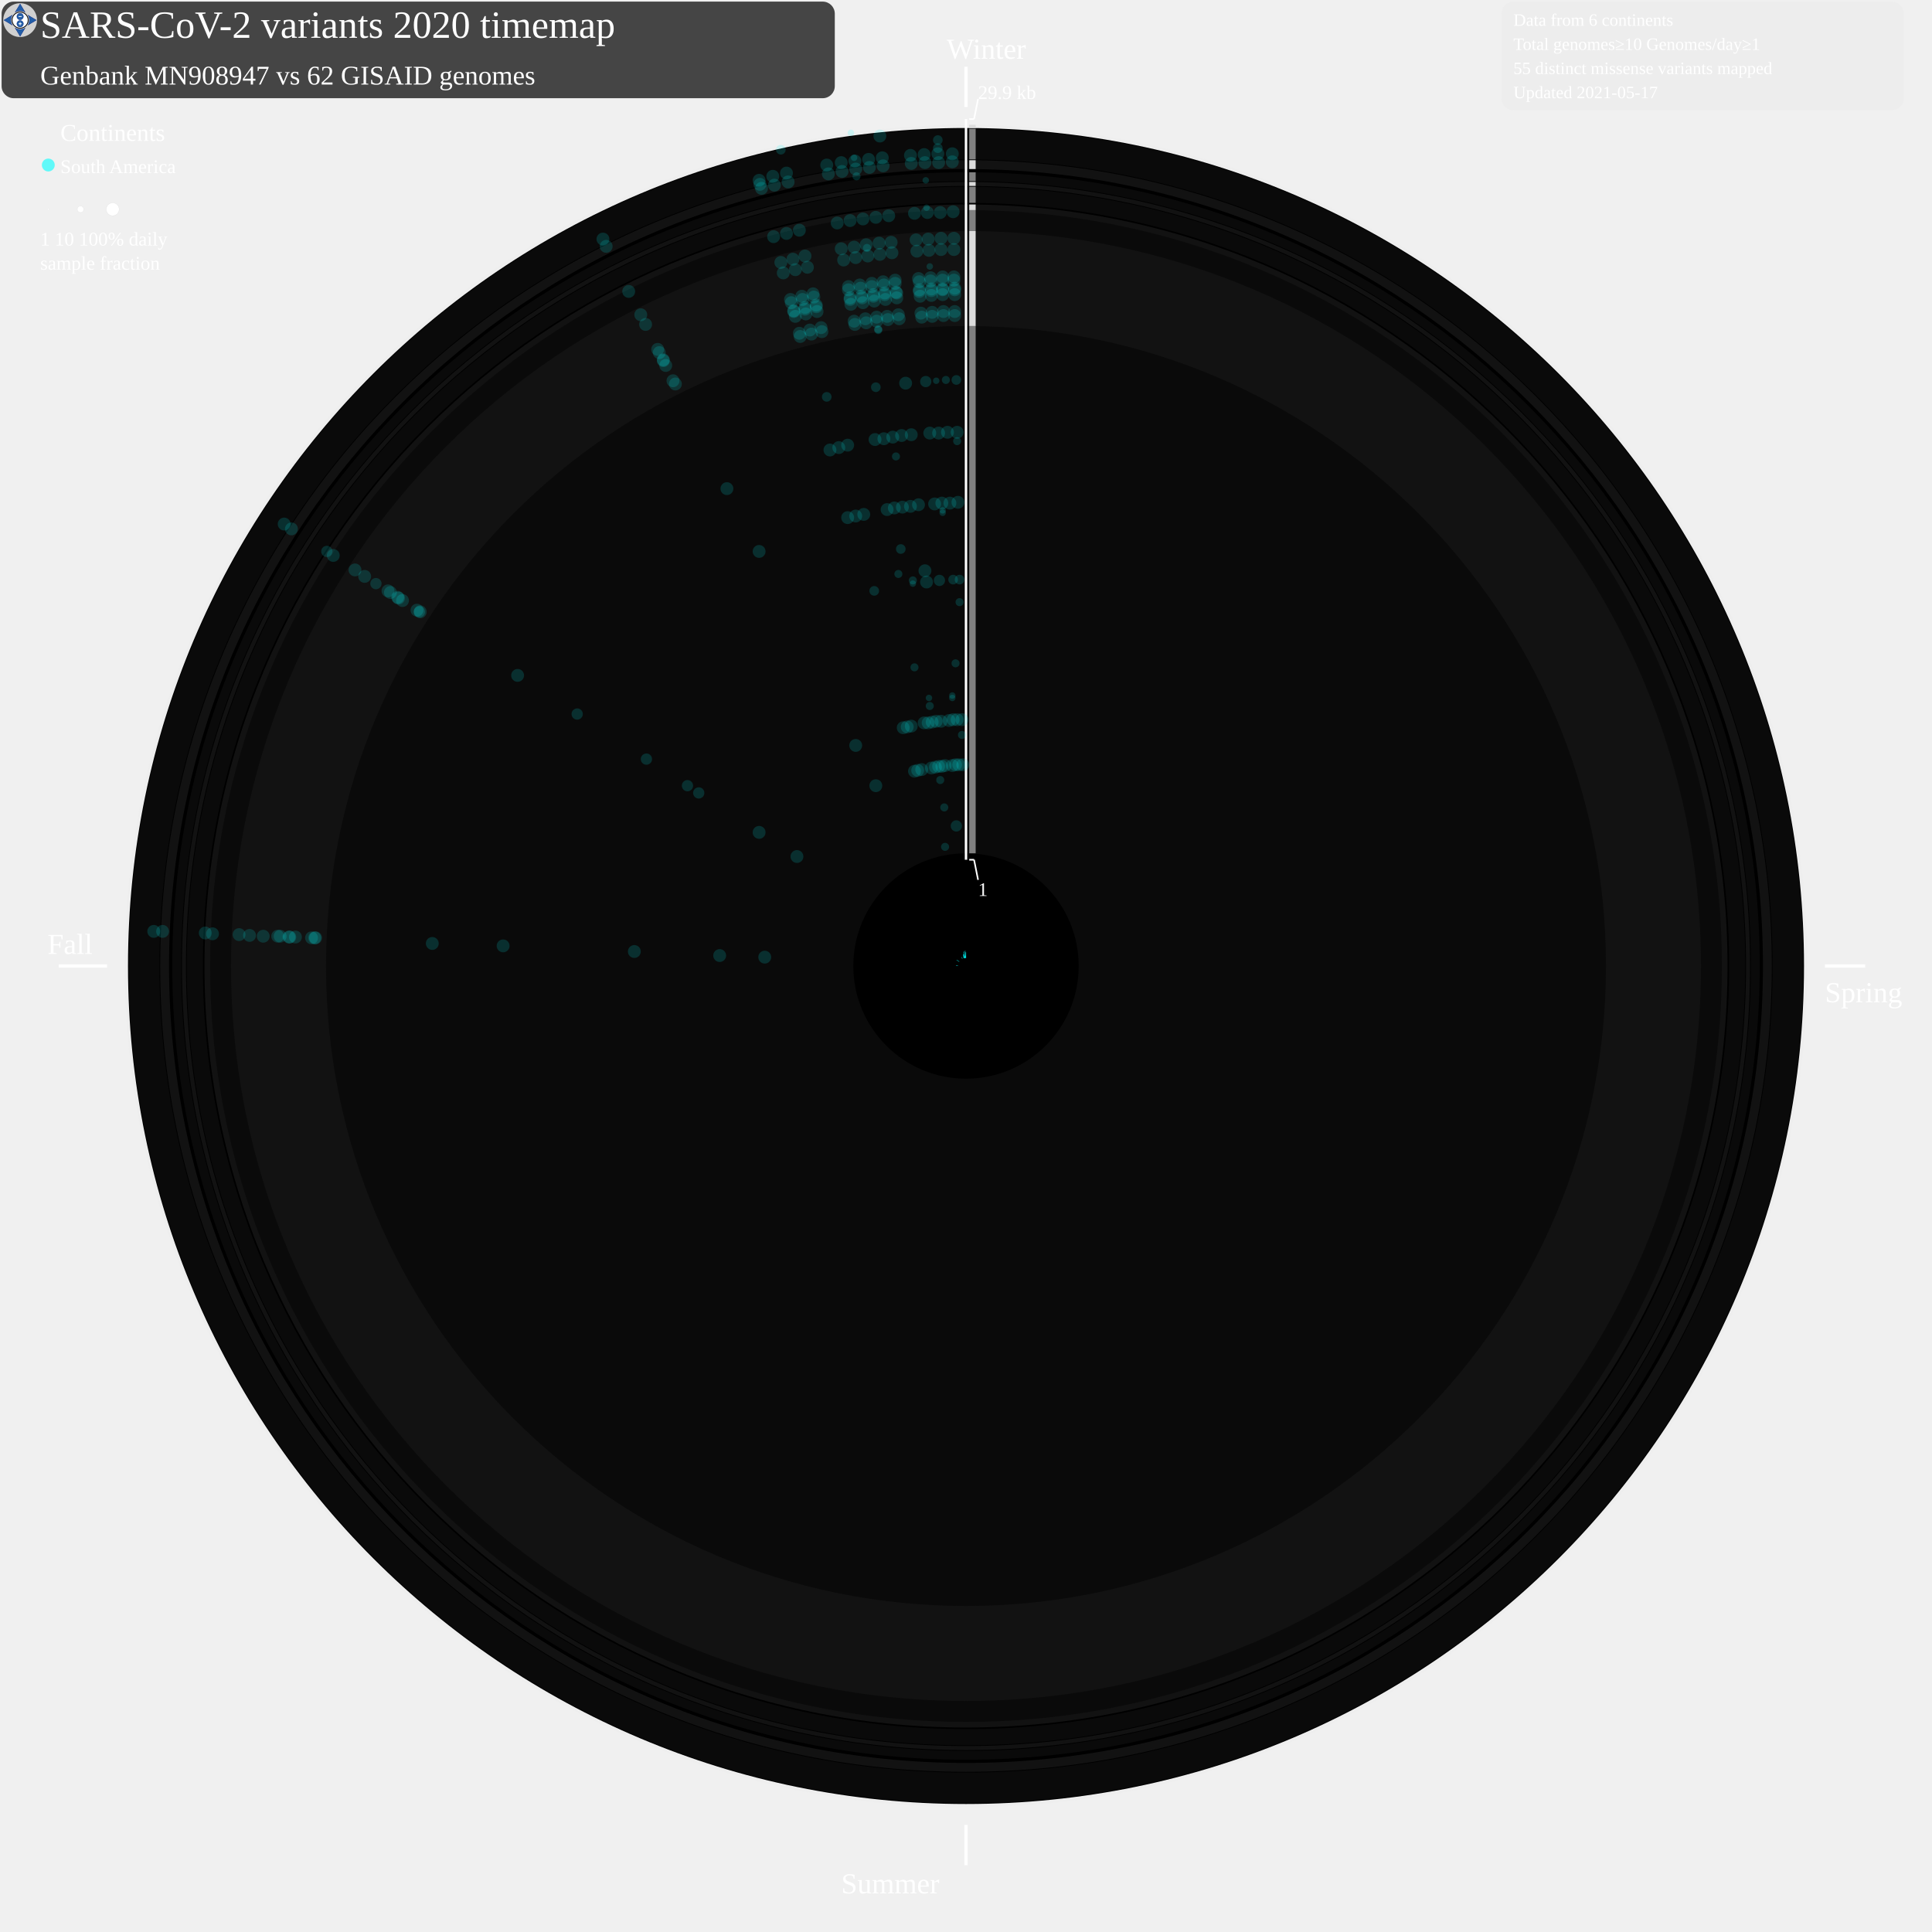
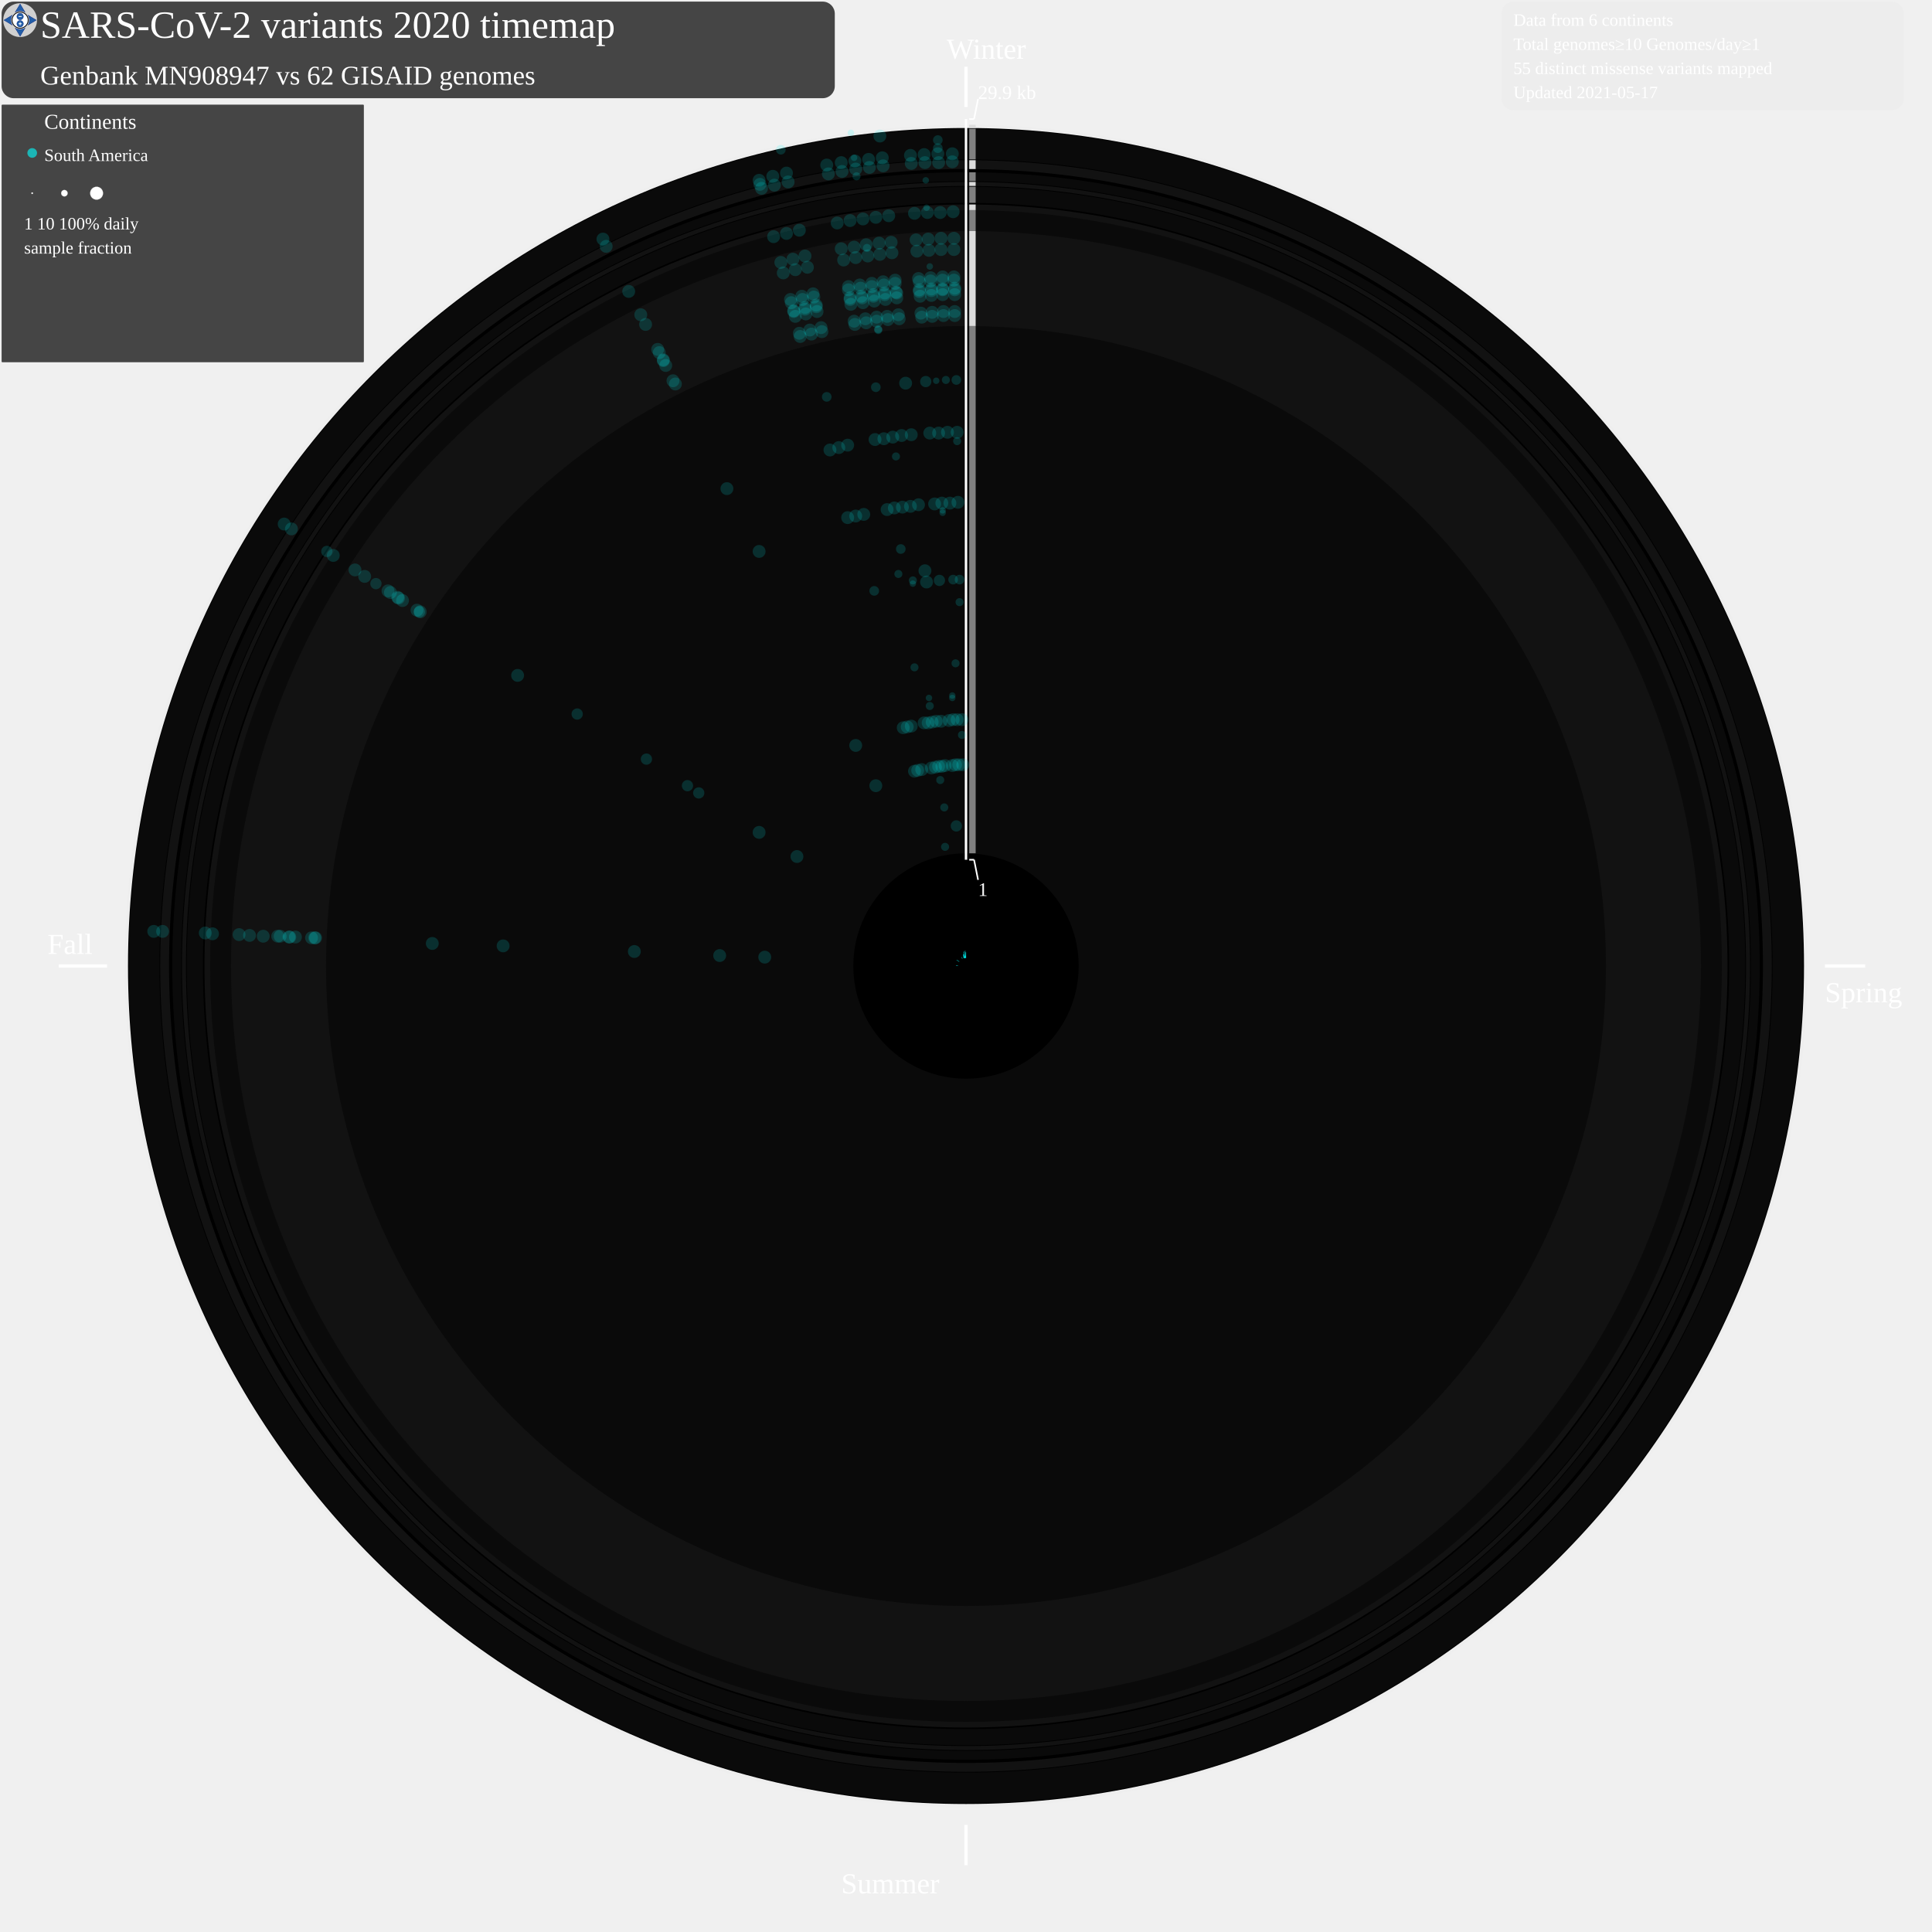
<svg xmlns="http://www.w3.org/2000/svg" width="2400" height="2400" style="background-color:black" viewBox="0 0 2400 2400" id="map-svg">
  <defs>
    <style type="text/css">
	.sb {
	stroke-width:0.8;
	stroke-opacity:50%;
	}
	.compass {
	fill: #fff;
	stroke: #000;
	stroke-width: 1;
	}
	.button {
	fill: #225EA8;
	stroke: #0C2C84;
	stroke-width: 0.5;
	stroke-miterlimit:6;
	stroke-linecap: round;
	}
	.button:hover {
	stroke-width: 1;
	}
	.plus-minus {
	fill: #fff;
	pointer-events: none;
	}
	.cv {
	stroke: none;
	fill-opacity:0.15;
	}
	a:link, a:visited {
	cursor: pointer;
	}
	a:hover, a:active {
	outline: dotted 2px yellow;
	}
	g:hover, g:active {
	outline: dotted 2px yellow;
	}
	</style>
  </defs>
  <text font-size="4.0em" x="50" y="47" fill="white">SARS-CoV-2 variants 2020 timemap</text>
  <g id="matrix-group" transform="matrix(1 0 0 1 0 0)">
    <circle cx="1200" cy="1200" r="1045" style="fill:gainsboro;stroke:black;stroke-width:0;fill-opacity:0.085;" />
    <circle cx="1200" cy="1200" r="1041" style="fill:black;stroke:black;stroke-width:0;fill-opacity:1;" />
    <circle cx="1200" cy="1200" r="1040" style="fill:grey;stroke:black;stroke-width:0;fill-opacity:0.085;" />
    <circle cx="1200" cy="1200" r="1002" style="fill:black;stroke:black;stroke-width:0;fill-opacity:1;" />
    <circle cx="1200" cy="1200" r="1001" style="fill:gainsboro;stroke:black;stroke-width:0;fill-opacity:0.085;" />
    <circle cx="1200" cy="1200" r="990" style="fill:black;stroke:black;stroke-width:0;fill-opacity:1;" />
    <circle cx="1200" cy="1200" r="986" style="fill:grey;stroke:black;stroke-width:0;fill-opacity:0.085;" />
    <circle cx="1200" cy="1200" r="975" style="fill:black;stroke:black;stroke-width:0;fill-opacity:1;" />
    <circle cx="1200" cy="1200" r="974" style="fill:gainsboro;stroke:black;stroke-width:0;fill-opacity:0.085;" />
    <circle cx="1200" cy="1200" r="969" style="fill:black;stroke:black;stroke-width:0;fill-opacity:1;" />
    <circle cx="1200" cy="1200" r="968" style="fill:grey;stroke:black;stroke-width:0;fill-opacity:0.085;" />
    <circle cx="1200" cy="1200" r="948" style="fill:black;stroke:black;stroke-width:0;fill-opacity:1;" />
    <circle cx="1200" cy="1200" r="946" style="fill:gainsboro;stroke:black;stroke-width:0;fill-opacity:0.085;" />
    <circle cx="1200" cy="1200" r="939" style="fill:black;stroke:black;stroke-width:0;fill-opacity:1;" />
    <circle cx="1200" cy="1200" r="939" style="fill:grey;stroke:black;stroke-width:0;fill-opacity:0.085;" />
    <circle cx="1200" cy="1200" r="913" style="fill:black;stroke:black;stroke-width:0;fill-opacity:1;" />
    <circle cx="1200" cy="1200" r="913" style="fill:gainsboro;stroke:black;stroke-width:0;fill-opacity:0.085;" />
    <circle cx="1200" cy="1200" r="795" style="fill:black;stroke:black;stroke-width:0;fill-opacity:1;" />
    <circle cx="1200" cy="1200" r="795" style="fill:grey;stroke:black;stroke-width:0;fill-opacity:0.085;" />
    <circle cx="1200" cy="1200" r="140" style="fill:black;stroke:black;stroke-width:0;fill-opacity:1;" />
    <line x1="1200" y1="82.938" x2="1200" y2="132.938" style="stroke:white;stroke-width:4" />
    <text font-size="3.0em" x="1176" y="72.938" fill="white">Winter</text>
    <line x1="2267" y1="1200" x2="2317" y2="1200" style="stroke:white;stroke-width:4" />
    <text font-size="3.0em" x="2267" y="1245" fill="white">Spring</text>
    <line x1="1200" y1="2267" x2="1200" y2="2317" style="stroke:white;stroke-width:4" />
    <text font-size="3.0em" x="1045" y="2352" fill="white">Summer</text>
    <line x1="133" y1="1200" x2="73" y2="1200" style="stroke:white;stroke-width:4" />
    <text font-size="3.0em" x="59" y="1185" fill="white">Fall</text>
    <g>
      <line x1="1208" y1="1060" x2="1208" y2="405" style="stroke:grey;stroke-width:8" />
    </g>
    <g>
      <line x1="1208" y1="405" x2="1208" y2="287" style="stroke:gainsboro;stroke-width:8" />
    </g>
    <g>
      <line x1="1208" y1="287" x2="1208" y2="261" style="stroke:grey;stroke-width:8" />
    </g>
    <g>
      <line x1="1208" y1="261" x2="1208" y2="254" style="stroke:gainsboro;stroke-width:8" />
    </g>
    <g>
      <line x1="1208" y1="252" x2="1208" y2="232" style="stroke:grey;stroke-width:8" />
    </g>
    <g>
      <line x1="1208" y1="231" x2="1208" y2="226" style="stroke:gainsboro;stroke-width:8" />
    </g>
    <g>
      <line x1="1208" y1="225" x2="1208" y2="214" style="stroke:grey;stroke-width:8" />
    </g>
    <g>
      <line x1="1208" y1="210" x2="1208" y2="199" style="stroke:gainsboro;stroke-width:8" />
    </g>
    <g>
      <line x1="1208" y1="198" x2="1208" y2="160" style="stroke:grey;stroke-width:8" />
    </g>
    <g>
      <line x1="1208" y1="159" x2="1208" y2="155" style="stroke:gainsboro;stroke-width:8" />
    </g>
    <line x1="1200" y1="147.938" x2="1200" y2="1068" style="stroke:white;stroke-width:3" />
    <line x1="1204" y1="147.938" x2="1210" y2="147.938" style="stroke:white;stroke-width:2" />
    <line x1="1210" y1="147.938" x2="1215" y2="122.938" style="stroke:white;stroke-width:2" />
    <line x1="1204" y1="1068" x2="1210" y2="1068" style="stroke:white;stroke-width:2" />
    <line x1="1210" y1="1068" x2="1215" y2="1093" style="stroke:white;stroke-width:2" />
    <text font-size="2.0em" x="1215" y="122.938" fill="white">29.9 kb</text>
    <text font-size="2.0em" x="1215" y="1113" fill="white">1</text>
    <g>
      <line x1="1190.0" y1="1199.6" x2="1187.6" y2="1199.5" style="stroke:cyan;" class="sb" />
    </g>
    <g>
      <circle cx="950" cy="1189" r="8" style="fill:cyan;" class="cv" />
    </g>
    <g>
      <circle cx="894" cy="1187" r="8" style="fill:cyan;" class="cv" />
    </g>
    <g>
      <circle cx="788" cy="1182" r="8" style="fill:cyan;" class="cv" />
    </g>
    <g>
      <circle cx="625" cy="1175" r="8" style="fill:cyan;" class="cv" />
    </g>
    <g>
      <circle cx="537" cy="1172" r="8" style="fill:cyan;" class="cv" />
    </g>
    <g>
      <circle cx="392" cy="1165" r="8" style="fill:cyan;" class="cv" />
    </g>
    <g>
      <circle cx="391" cy="1165" r="8" style="fill:cyan;" class="cv" />
    </g>
    <g>
      <circle cx="387" cy="1165" r="8" style="fill:cyan;" class="cv" />
    </g>
    <g>
      <circle cx="367" cy="1164" r="8" style="fill:cyan;" class="cv" />
    </g>
    <g>
      <circle cx="360" cy="1164" r="8" style="fill:cyan;" class="cv" />
    </g>
    <g>
      <circle cx="359" cy="1164" r="8" style="fill:cyan;" class="cv" />
    </g>
    <g>
      <circle cx="348" cy="1163" r="8" style="fill:cyan;" class="cv" />
    </g>
    <g>
      <circle cx="345" cy="1163" r="8" style="fill:cyan;" class="cv" />
    </g>
    <g>
      <circle cx="327" cy="1163" r="8" style="fill:cyan;" class="cv" />
    </g>
    <g>
      <circle cx="310" cy="1162" r="8" style="fill:cyan;" class="cv" />
    </g>
    <g>
      <circle cx="297" cy="1161" r="8" style="fill:cyan;" class="cv" />
    </g>
    <g>
      <circle cx="264" cy="1160" r="8" style="fill:cyan;" class="cv" />
    </g>
    <g>
      <circle cx="255" cy="1159" r="8" style="fill:cyan;" class="cv" />
    </g>
    <g>
      <circle cx="202" cy="1157" r="8" style="fill:cyan;" class="cv" />
    </g>
    <g>
      <circle cx="191" cy="1157" r="8" style="fill:cyan;" class="cv" />
    </g>
    <g>
      <line x1="1191.6" y1="1194.6" x2="1188.4" y2="1192.5" style="stroke:cyan;" class="sb" />
    </g>
    <g>
      <circle cx="990" cy="1064" r="8" style="fill:cyan;" class="cv" />
    </g>
    <g>
      <circle cx="943" cy="1034" r="8" style="fill:cyan;" class="cv" />
    </g>
    <g>
      <circle cx="868" cy="985" r="7" style="fill:cyan;" class="cv" />
    </g>
    <g>
      <circle cx="854" cy="976" r="7" style="fill:cyan;" class="cv" />
    </g>
    <g>
      <circle cx="803" cy="943" r="7" style="fill:cyan;" class="cv" />
    </g>
    <g>
      <circle cx="717" cy="887" r="7" style="fill:cyan;" class="cv" />
    </g>
    <g>
      <circle cx="643" cy="839" r="8" style="fill:cyan;" class="cv" />
    </g>
    <g>
      <circle cx="522" cy="760" r="8" style="fill:cyan;" class="cv" />
    </g>
    <g>
      <circle cx="521" cy="760" r="7" style="fill:cyan;" class="cv" />
    </g>
    <g>
      <circle cx="518" cy="758" r="8" style="fill:cyan;" class="cv" />
    </g>
    <g>
      <circle cx="500" cy="746" r="8" style="fill:cyan;" class="cv" />
    </g>
    <g>
      <circle cx="495" cy="743" r="8" style="fill:cyan;" class="cv" />
    </g>
    <g>
      <circle cx="494" cy="742" r="8" style="fill:cyan;" class="cv" />
    </g>
    <g>
      <circle cx="485" cy="736" r="8" style="fill:cyan;" class="cv" />
    </g>
    <g>
      <circle cx="482" cy="734" r="8" style="fill:cyan;" class="cv" />
    </g>
    <g>
      <circle cx="467" cy="725" r="7" style="fill:cyan;" class="cv" />
    </g>
    <g>
      <circle cx="453" cy="716" r="8" style="fill:cyan;" class="cv" />
    </g>
    <g>
      <circle cx="441" cy="708" r="8" style="fill:cyan;" class="cv" />
    </g>
    <g>
      <circle cx="414" cy="690" r="8" style="fill:cyan;" class="cv" />
    </g>
    <g>
      <circle cx="406" cy="685" r="7" style="fill:cyan;" class="cv" />
    </g>
    <g>
      <circle cx="362" cy="657" r="8" style="fill:cyan;" class="cv" />
    </g>
    <g>
      <circle cx="353" cy="651" r="8" style="fill:cyan;" class="cv" />
    </g>
    <g>
      <line x1="1195.5" y1="1191.1" x2="1194.5" y2="1188.9" style="stroke:cyan;" class="sb" />
    </g>
    <g>
      <circle cx="1088" cy="976" r="8" style="fill:cyan;" class="cv" />
    </g>
    <g>
      <circle cx="1063" cy="926" r="8" style="fill:cyan;" class="cv" />
    </g>
    <g>
      <circle cx="943" cy="685" r="8" style="fill:cyan;" class="cv" />
    </g>
    <g>
      <circle cx="903" cy="607" r="8" style="fill:cyan;" class="cv" />
    </g>
    <g>
      <circle cx="839" cy="477" r="8" style="fill:cyan;" class="cv" />
    </g>
    <g>
      <circle cx="836" cy="473" r="8" style="fill:cyan;" class="cv" />
    </g>
    <g>
      <circle cx="827" cy="454" r="8" style="fill:cyan;" class="cv" />
    </g>
    <g>
      <circle cx="824" cy="448" r="8" style="fill:cyan;" class="cv" />
    </g>
    <g>
      <circle cx="824" cy="447" r="8" style="fill:cyan;" class="cv" />
    </g>
    <g>
      <circle cx="819" cy="438" r="8" style="fill:cyan;" class="cv" />
    </g>
    <g>
      <circle cx="817" cy="434" r="8" style="fill:cyan;" class="cv" />
    </g>
    <g>
      <circle cx="802" cy="403" r="8" style="fill:cyan;" class="cv" />
    </g>
    <g>
      <circle cx="796" cy="391" r="8" style="fill:cyan;" class="cv" />
    </g>
    <g>
      <circle cx="781" cy="362" r="8" style="fill:cyan;" class="cv" />
    </g>
    <g>
      <circle cx="753" cy="306" r="8" style="fill:cyan;" class="cv" />
    </g>
    <g>
      <circle cx="749" cy="297" r="8" style="fill:cyan;" class="cv" />
    </g>
    <g>
      <line x1="1197.5" y1="1190.3" x2="1196.8" y2="1188.0" style="stroke:cyan;" class="sb" />
    </g>
    <g>
      <circle cx="1136" cy="958" r="8" style="fill:cyan;" class="cv" />
    </g>
    <g>
      <circle cx="1122" cy="904" r="8" style="fill:cyan;" class="cv" />
    </g>
    <g>
      <circle cx="1053" cy="643" r="8" style="fill:cyan;" class="cv" />
    </g>
    <g>
      <circle cx="1031" cy="559" r="8" style="fill:cyan;" class="cv" />
    </g>
    <g>
      <circle cx="994" cy="418" r="8" style="fill:cyan;" class="cv" />
    </g>
    <g>
      <circle cx="993" cy="414" r="8" style="fill:cyan;" class="cv" />
    </g>
    <g>
      <circle cx="988" cy="393" r="8" style="fill:cyan;" class="cv" />
    </g>
    <g>
      <circle cx="986" cy="387" r="8" style="fill:cyan;" class="cv" />
    </g>
    <g>
      <circle cx="986" cy="386" r="8" style="fill:cyan;" class="cv" />
    </g>
    <g>
      <circle cx="983" cy="376" r="8" style="fill:cyan;" class="cv" />
    </g>
    <g>
      <circle cx="982" cy="372" r="8" style="fill:cyan;" class="cv" />
    </g>
    <g>
      <circle cx="973" cy="339" r="8" style="fill:cyan;" class="cv" />
    </g>
    <g>
      <circle cx="970" cy="326" r="8" style="fill:cyan;" class="cv" />
    </g>
    <g>
      <circle cx="961" cy="294" r="8" style="fill:cyan;" class="cv" />
    </g>
    <g>
      <circle cx="946" cy="234" r="8" style="fill:cyan;" class="cv" />
    </g>
    <g>
      <circle cx="944" cy="229" r="8" style="fill:cyan;" class="cv" />
    </g>
    <g>
      <circle cx="943" cy="224" r="8" style="fill:cyan;" class="cv" />
    </g>
    <g>
      <line x1="1197.6" y1="1190.3" x2="1196.5" y2="1185.6" style="stroke:cyan;" class="sb" />
    </g>
    <g>
      <circle cx="1140" cy="957" r="8" style="fill:cyan;" class="cv" />
    </g>
    <g>
      <circle cx="1127" cy="903" r="8" style="fill:cyan;" class="cv" />
    </g>
    <g>
      <circle cx="1086" cy="734" r="6" style="fill:cyan;" class="cv" />
    </g>
    <g>
      <circle cx="1063" cy="641" r="8" style="fill:cyan;" class="cv" />
    </g>
    <g>
      <circle cx="1042" cy="556" r="8" style="fill:cyan;" class="cv" />
    </g>
    <g>
      <circle cx="1027" cy="493" r="6" style="fill:cyan;" class="cv" />
    </g>
    <g>
      <circle cx="1008" cy="415" r="8" style="fill:cyan;" class="cv" />
    </g>
    <g>
      <circle cx="1006" cy="410" r="8" style="fill:cyan;" class="cv" />
    </g>
    <g>
      <circle cx="1001" cy="390" r="8" style="fill:cyan;" class="cv" />
    </g>
    <g>
      <circle cx="1000" cy="384" r="8" style="fill:cyan;" class="cv" />
    </g>
    <g>
      <circle cx="1000" cy="382" r="8" style="fill:cyan;" class="cv" />
    </g>
    <g>
      <circle cx="997" cy="372" r="8" style="fill:cyan;" class="cv" />
    </g>
    <g>
      <circle cx="996" cy="368" r="8" style="fill:cyan;" class="cv" />
    </g>
    <g>
      <circle cx="988" cy="335" r="8" style="fill:cyan;" class="cv" />
    </g>
    <g>
      <circle cx="985" cy="322" r="8" style="fill:cyan;" class="cv" />
    </g>
    <g>
      <circle cx="977" cy="290" r="8" style="fill:cyan;" class="cv" />
    </g>
    <g>
      <circle cx="962" cy="230" r="8" style="fill:cyan;" class="cv" />
    </g>
    <g>
      <circle cx="960" cy="219" r="8" style="fill:cyan;" class="cv" />
    </g>
    <g>
      <line x1="1197.8" y1="1190.2" x2="1196.7" y2="1185.6" style="stroke:cyan;" class="sb" />
    </g>
    <g>
      <circle cx="1145" cy="956" r="8" style="fill:cyan;" class="cv" />
    </g>
    <g>
      <circle cx="1132" cy="902" r="8" style="fill:cyan;" class="cv" />
    </g>
    <g>
      <circle cx="1073" cy="639" r="8" style="fill:cyan;" class="cv" />
    </g>
    <g>
      <circle cx="1053" cy="553" r="8" style="fill:cyan;" class="cv" />
    </g>
    <g>
      <circle cx="1021" cy="412" r="8" style="fill:cyan;" class="cv" />
    </g>
    <g>
      <circle cx="1020" cy="407" r="8" style="fill:cyan;" class="cv" />
    </g>
    <g>
      <circle cx="1015" cy="387" r="8" style="fill:cyan;" class="cv" />
    </g>
    <g>
      <circle cx="1014" cy="381" r="8" style="fill:cyan;" class="cv" />
    </g>
    <g>
      <circle cx="1014" cy="379" r="8" style="fill:cyan;" class="cv" />
    </g>
    <g>
      <circle cx="1011" cy="369" r="8" style="fill:cyan;" class="cv" />
    </g>
    <g>
      <circle cx="1010" cy="365" r="8" style="fill:cyan;" class="cv" />
    </g>
    <g>
      <circle cx="1003" cy="332" r="8" style="fill:cyan;" class="cv" />
    </g>
    <g>
      <circle cx="1000" cy="318" r="8" style="fill:cyan;" class="cv" />
    </g>
    <g>
      <circle cx="993" cy="286" r="8" style="fill:cyan;" class="cv" />
    </g>
    <g>
      <circle cx="979" cy="226" r="8" style="fill:cyan;" class="cv" />
    </g>
    <g>
      <circle cx="977" cy="215" r="8" style="fill:cyan;" class="cv" />
    </g>
    <g>
      <circle cx="970" cy="186" r="6" style="fill:cyan;" class="cv" />
    </g>
    <g>
      <line x1="1198.3" y1="1190.1" x2="1197.1" y2="1183.0" style="stroke:cyan;" class="sb" />
    </g>
    <g>
      <circle cx="1174" cy="1052" r="5" style="fill:cyan;" class="cv" />
    </g>
    <g>
      <circle cx="1157" cy="954" r="8" style="fill:cyan;" class="cv" />
    </g>
    <g>
      <circle cx="1148" cy="898" r="8" style="fill:cyan;" class="cv" />
    </g>
    <g>
      <circle cx="1136" cy="829" r="5" style="fill:cyan;" class="cv" />
    </g>
    <g>
      <circle cx="1116" cy="713" r="5" style="fill:cyan;" class="cv" />
    </g>
    <g>
      <circle cx="1102" cy="633" r="8" style="fill:cyan;" class="cv" />
    </g>
    <g>
      <circle cx="1087" cy="546" r="8" style="fill:cyan;" class="cv" />
    </g>
    <g>
      <circle cx="1062" cy="403" r="8" style="fill:cyan;" class="cv" />
    </g>
    <g>
      <circle cx="1061" cy="399" r="8" style="fill:cyan;" class="cv" />
    </g>
    <g>
      <circle cx="1057" cy="378" r="8" style="fill:cyan;" class="cv" />
    </g>
    <g>
      <circle cx="1056" cy="372" r="8" style="fill:cyan;" class="cv" />
    </g>
    <g>
      <circle cx="1056" cy="370" r="8" style="fill:cyan;" class="cv" />
    </g>
    <g>
      <circle cx="1054" cy="360" r="8" style="fill:cyan;" class="cv" />
    </g>
    <g>
      <circle cx="1054" cy="356" r="8" style="fill:cyan;" class="cv" />
    </g>
    <g>
      <circle cx="1048" cy="323" r="8" style="fill:cyan;" class="cv" />
    </g>
    <g>
      <circle cx="1045" cy="309" r="8" style="fill:cyan;" class="cv" />
    </g>
    <g>
      <circle cx="1040" cy="277" r="8" style="fill:cyan;" class="cv" />
    </g>
    <g>
      <circle cx="1029" cy="216" r="8" style="fill:cyan;" class="cv" />
    </g>
    <g>
      <circle cx="1027" cy="205" r="8" style="fill:cyan;" class="cv" />
    </g>
    <g>
      <line x1="1198.5" y1="1190.1" x2="1197.7" y2="1185.4" style="stroke:cyan;" class="sb" />
    </g>
    <g>
      <circle cx="1162" cy="953" r="8" style="fill:cyan;" class="cv" />
    </g>
    <g>
      <circle cx="1153" cy="898" r="8" style="fill:cyan;" class="cv" />
    </g>
    <g>
      <circle cx="1119" cy="682" r="6" style="fill:cyan;" class="cv" />
    </g>
    <g>
      <circle cx="1111" cy="631" r="8" style="fill:cyan;" class="cv" />
    </g>
    <g>
      <circle cx="1098" cy="545" r="8" style="fill:cyan;" class="cv" />
    </g>
    <g>
      <circle cx="1088" cy="481" r="6" style="fill:cyan;" class="cv" />
    </g>
    <g>
      <circle cx="1076" cy="401" r="8" style="fill:cyan;" class="cv" />
    </g>
    <g>
      <circle cx="1075" cy="396" r="8" style="fill:cyan;" class="cv" />
    </g>
    <g>
      <circle cx="1072" cy="376" r="8" style="fill:cyan;" class="cv" />
    </g>
    <g>
      <circle cx="1071" cy="370" r="8" style="fill:cyan;" class="cv" />
    </g>
    <g>
      <circle cx="1070" cy="368" r="8" style="fill:cyan;" class="cv" />
    </g>
    <g>
      <circle cx="1069" cy="358" r="8" style="fill:cyan;" class="cv" />
    </g>
    <g>
      <circle cx="1068" cy="354" r="8" style="fill:cyan;" class="cv" />
    </g>
    <g>
      <circle cx="1063" cy="320" r="8" style="fill:cyan;" class="cv" />
    </g>
    <g>
      <circle cx="1061" cy="307" r="8" style="fill:cyan;" class="cv" />
    </g>
    <g>
      <circle cx="1056" cy="274" r="8" style="fill:cyan;" class="cv" />
    </g>
    <g>
      <circle cx="1046" cy="213" r="8" style="fill:cyan;" class="cv" />
    </g>
    <g>
      <circle cx="1045" cy="202" r="8" style="fill:cyan;" class="cv" />
    </g>
    <g>
      <line x1="1198.6" y1="1190.1" x2="1197.4" y2="1181.5" style="stroke:cyan;" class="sb" />
    </g>
    <g>
      <circle cx="1173" cy="1003" r="5" style="fill:cyan;" class="cv" />
    </g>
    <g>
      <circle cx="1168" cy="969" r="5" style="fill:cyan;" class="cv" />
    </g>
    <g>
      <circle cx="1166" cy="952" r="8" style="fill:cyan;" class="cv" />
    </g>
    <g>
      <circle cx="1158" cy="897" r="8" style="fill:cyan;" class="cv" />
    </g>
    <g>
      <circle cx="1155" cy="877" r="5" style="fill:cyan;" class="cv" />
    </g>
    <g>
      <circle cx="1154" cy="867" r="4" style="fill:cyan;" class="cv" />
    </g>
    <g>
      <circle cx="1134" cy="725" r="4" style="fill:cyan;" class="cv" />
    </g>
    <g>
      <circle cx="1134" cy="721" r="5" style="fill:cyan;" class="cv" />
    </g>
    <g>
      <circle cx="1121" cy="630" r="8" style="fill:cyan;" class="cv" />
    </g>
    <g>
      <circle cx="1113" cy="567" r="5" style="fill:cyan;" class="cv" />
    </g>
    <g>
      <circle cx="1109" cy="543" r="8" style="fill:cyan;" class="cv" />
    </g>
    <g>
      <circle cx="1091" cy="410" r="5" style="fill:cyan;" class="cv" />
    </g>
    <g>
      <circle cx="1091" cy="409" r="5" style="fill:cyan;" class="cv" />
    </g>
    <g>
      <circle cx="1089" cy="399" r="8" style="fill:cyan;" class="cv" />
    </g>
    <g>
      <circle cx="1089" cy="394" r="8" style="fill:cyan;" class="cv" />
    </g>
    <g>
      <circle cx="1086" cy="374" r="8" style="fill:cyan;" class="cv" />
    </g>
    <g>
      <circle cx="1085" cy="368" r="8" style="fill:cyan;" class="cv" />
    </g>
    <g>
      <circle cx="1085" cy="366" r="8" style="fill:cyan;" class="cv" />
    </g>
    <g>
      <circle cx="1083" cy="356" r="8" style="fill:cyan;" class="cv" />
    </g>
    <g>
      <circle cx="1083" cy="352" r="8" style="fill:cyan;" class="cv" />
    </g>
    <g>
      <circle cx="1078" cy="318" r="8" style="fill:cyan;" class="cv" />
    </g>
    <g>
      <circle cx="1077" cy="308" r="5" style="fill:cyan;" class="cv" />
    </g>
    <g>
      <circle cx="1076" cy="304" r="8" style="fill:cyan;" class="cv" />
    </g>
    <g>
      <circle cx="1072" cy="272" r="8" style="fill:cyan;" class="cv" />
    </g>
    <g>
      <circle cx="1064" cy="219" r="5" style="fill:cyan;" class="cv" />
    </g>
    <g>
      <circle cx="1063" cy="210" r="8" style="fill:cyan;" class="cv" />
    </g>
    <g>
      <circle cx="1062" cy="200" r="8" style="fill:cyan;" class="cv" />
    </g>
    <g>
      <circle cx="1061" cy="196" r="4" style="fill:cyan;" class="cv" />
    </g>
    <g>
      <circle cx="1057" cy="165" r="4" style="fill:cyan;" class="cv" />
    </g>
    <g>
      <line x1="1198.8" y1="1190.1" x2="1198.5" y2="1187.7" style="stroke:cyan;" class="sb" />
    </g>
    <g>
      <circle cx="1170" cy="952" r="8" style="fill:cyan;" class="cv" />
    </g>
    <g>
      <circle cx="1163" cy="896" r="8" style="fill:cyan;" class="cv" />
    </g>
    <g>
      <circle cx="1131" cy="629" r="8" style="fill:cyan;" class="cv" />
    </g>
    <g>
      <circle cx="1120" cy="541" r="8" style="fill:cyan;" class="cv" />
    </g>
    <g>
      <circle cx="1103" cy="397" r="8" style="fill:cyan;" class="cv" />
    </g>
    <g>
      <circle cx="1102" cy="393" r="8" style="fill:cyan;" class="cv" />
    </g>
    <g>
      <circle cx="1100" cy="372" r="8" style="fill:cyan;" class="cv" />
    </g>
    <g>
      <circle cx="1099" cy="366" r="8" style="fill:cyan;" class="cv" />
    </g>
    <g>
      <circle cx="1099" cy="364" r="8" style="fill:cyan;" class="cv" />
    </g>
    <g>
      <circle cx="1098" cy="354" r="8" style="fill:cyan;" class="cv" />
    </g>
    <g>
      <circle cx="1097" cy="350" r="8" style="fill:cyan;" class="cv" />
    </g>
    <g>
      <circle cx="1093" cy="316" r="8" style="fill:cyan;" class="cv" />
    </g>
    <g>
      <circle cx="1092" cy="302" r="8" style="fill:cyan;" class="cv" />
    </g>
    <g>
      <circle cx="1088" cy="270" r="8" style="fill:cyan;" class="cv" />
    </g>
    <g>
      <circle cx="1080" cy="208" r="8" style="fill:cyan;" class="cv" />
    </g>
    <g>
      <circle cx="1079" cy="198" r="8" style="fill:cyan;" class="cv" />
    </g>
    <g>
      <line x1="1199.0" y1="1190.1" x2="1198.7" y2="1187.7" style="stroke:cyan;" class="sb" />
    </g>
    <g>
      <circle cx="1174" cy="951" r="8" style="fill:cyan;" class="cv" />
    </g>
    <g>
      <circle cx="1169" cy="896" r="8" style="fill:cyan;" class="cv" />
    </g>
    <g>
      <circle cx="1151" cy="723" r="8" style="fill:cyan;" class="cv" />
    </g>
    <g>
      <circle cx="1149" cy="709" r="8" style="fill:cyan;" class="cv" />
    </g>
    <g>
      <circle cx="1141" cy="627" r="8" style="fill:cyan;" class="cv" />
    </g>
    <g>
      <circle cx="1132" cy="540" r="8" style="fill:cyan;" class="cv" />
    </g>
    <g>
      <circle cx="1125" cy="476" r="8" style="fill:cyan;" class="cv" />
    </g>
    <g>
      <circle cx="1117" cy="396" r="8" style="fill:cyan;" class="cv" />
    </g>
    <g>
      <circle cx="1116" cy="391" r="8" style="fill:cyan;" class="cv" />
    </g>
    <g>
      <circle cx="1114" cy="370" r="8" style="fill:cyan;" class="cv" />
    </g>
    <g>
      <circle cx="1114" cy="364" r="8" style="fill:cyan;" class="cv" />
    </g>
    <g>
      <circle cx="1113" cy="363" r="8" style="fill:cyan;" class="cv" />
    </g>
    <g>
      <circle cx="1112" cy="352" r="8" style="fill:cyan;" class="cv" />
    </g>
    <g>
      <circle cx="1112" cy="348" r="8" style="fill:cyan;" class="cv" />
    </g>
    <g>
      <circle cx="1108" cy="314" r="8" style="fill:cyan;" class="cv" />
    </g>
    <g>
      <circle cx="1107" cy="301" r="8" style="fill:cyan;" class="cv" />
    </g>
    <g>
      <circle cx="1104" cy="268" r="8" style="fill:cyan;" class="cv" />
    </g>
    <g>
      <circle cx="1097" cy="206" r="8" style="fill:cyan;" class="cv" />
    </g>
    <g>
      <circle cx="1096" cy="196" r="8" style="fill:cyan;" class="cv" />
    </g>
    <g>
      <circle cx="1093" cy="169" r="8" style="fill:cyan;" class="cv" />
    </g>
    <g>
      <line x1="1199.3" y1="1190.0" x2="1199.1" y2="1186.2" style="stroke:cyan;" class="sb" />
    </g>
    <g>
      <circle cx="1188" cy="1026" r="7" style="fill:cyan;" class="cv" />
    </g>
    <g>
      <circle cx="1183" cy="951" r="8" style="fill:cyan;" class="cv" />
    </g>
    <g>
      <circle cx="1179" cy="895" r="8" style="fill:cyan;" class="cv" />
    </g>
    <g>
      <circle cx="1167" cy="721" r="7" style="fill:cyan;" class="cv" />
    </g>
    <g>
      <circle cx="1161" cy="626" r="8" style="fill:cyan;" class="cv" />
    </g>
    <g>
      <circle cx="1155" cy="538" r="8" style="fill:cyan;" class="cv" />
    </g>
    <g>
      <circle cx="1150" cy="474" r="7" style="fill:cyan;" class="cv" />
    </g>
    <g>
      <circle cx="1145" cy="394" r="8" style="fill:cyan;" class="cv" />
    </g>
    <g>
      <circle cx="1144" cy="389" r="8" style="fill:cyan;" class="cv" />
    </g>
    <g>
      <circle cx="1143" cy="368" r="8" style="fill:cyan;" class="cv" />
    </g>
    <g>
      <circle cx="1142" cy="362" r="8" style="fill:cyan;" class="cv" />
    </g>
    <g>
      <circle cx="1142" cy="360" r="8" style="fill:cyan;" class="cv" />
    </g>
    <g>
      <circle cx="1142" cy="350" r="8" style="fill:cyan;" class="cv" />
    </g>
    <g>
      <circle cx="1141" cy="346" r="8" style="fill:cyan;" class="cv" />
    </g>
    <g>
      <circle cx="1139" cy="312" r="8" style="fill:cyan;" class="cv" />
    </g>
    <g>
      <circle cx="1138" cy="298" r="8" style="fill:cyan;" class="cv" />
    </g>
    <g>
      <circle cx="1136" cy="265" r="8" style="fill:cyan;" class="cv" />
    </g>
    <g>
      <circle cx="1132" cy="203" r="8" style="fill:cyan;" class="cv" />
    </g>
    <g>
      <circle cx="1131" cy="193" r="8" style="fill:cyan;" class="cv" />
    </g>
    <g>
      <line x1="1199.5" y1="1190.0" x2="1199.0" y2="1180.9" style="stroke:cyan;" class="sb" />
    </g>
    <g>
      <circle cx="1187" cy="950" r="8" style="fill:cyan;" class="cv" />
    </g>
    <g>
      <circle cx="1184" cy="894" r="8" style="fill:cyan;" class="cv" />
    </g>
    <g>
      <circle cx="1183" cy="867" r="4" style="fill:cyan;" class="cv" />
    </g>
    <g>
      <circle cx="1183" cy="864" r="4" style="fill:cyan;" class="cv" />
    </g>
    <g>
      <circle cx="1171" cy="637" r="4" style="fill:cyan;" class="cv" />
    </g>
    <g>
      <circle cx="1171" cy="634" r="4" style="fill:cyan;" class="cv" />
    </g>
    <g>
      <circle cx="1170" cy="625" r="8" style="fill:cyan;" class="cv" />
    </g>
    <g>
      <circle cx="1166" cy="538" r="8" style="fill:cyan;" class="cv" />
    </g>
    <g>
      <circle cx="1163" cy="473" r="4" style="fill:cyan;" class="cv" />
    </g>
    <g>
      <circle cx="1158" cy="393" r="8" style="fill:cyan;" class="cv" />
    </g>
    <g>
      <circle cx="1158" cy="388" r="8" style="fill:cyan;" class="cv" />
    </g>
    <g>
      <circle cx="1157" cy="367" r="8" style="fill:cyan;" class="cv" />
    </g>
    <g>
      <circle cx="1157" cy="361" r="8" style="fill:cyan;" class="cv" />
    </g>
    <g>
      <circle cx="1157" cy="359" r="8" style="fill:cyan;" class="cv" />
    </g>
    <g>
      <circle cx="1156" cy="349" r="8" style="fill:cyan;" class="cv" />
    </g>
    <g>
      <circle cx="1156" cy="345" r="8" style="fill:cyan;" class="cv" />
    </g>
    <g>
      <circle cx="1155" cy="331" r="4" style="fill:cyan;" class="cv" />
    </g>
    <g>
      <circle cx="1154" cy="311" r="8" style="fill:cyan;" class="cv" />
    </g>
    <g>
      <circle cx="1153" cy="297" r="8" style="fill:cyan;" class="cv" />
    </g>
    <g>
      <circle cx="1152" cy="264" r="8" style="fill:cyan;" class="cv" />
    </g>
    <g>
      <circle cx="1151" cy="258" r="4" style="fill:cyan;" class="cv" />
    </g>
    <g>
      <circle cx="1150" cy="224" r="4" style="fill:cyan;" class="cv" />
    </g>
    <g>
      <circle cx="1149" cy="202" r="8" style="fill:cyan;" class="cv" />
    </g>
    <g>
      <circle cx="1148" cy="192" r="8" style="fill:cyan;" class="cv" />
    </g>
    <g>
      <line x1="1199.7" y1="1190.0" x2="1199.4" y2="1183.2" style="stroke:cyan;" class="sb" />
    </g>
    <g>
      <circle cx="1191" cy="950" r="8" style="fill:cyan;" class="cv" />
    </g>
    <g>
      <circle cx="1189" cy="894" r="8" style="fill:cyan;" class="cv" />
    </g>
    <g>
      <circle cx="1187" cy="824" r="5" style="fill:cyan;" class="cv" />
    </g>
    <g>
      <circle cx="1184" cy="720" r="6" style="fill:cyan;" class="cv" />
    </g>
    <g>
      <circle cx="1180" cy="625" r="8" style="fill:cyan;" class="cv" />
    </g>
    <g>
      <circle cx="1177" cy="537" r="8" style="fill:cyan;" class="cv" />
    </g>
    <g>
      <circle cx="1175" cy="472" r="5" style="fill:cyan;" class="cv" />
    </g>
    <g>
      <circle cx="1172" cy="392" r="8" style="fill:cyan;" class="cv" />
    </g>
    <g>
      <circle cx="1172" cy="387" r="8" style="fill:cyan;" class="cv" />
    </g>
    <g>
      <circle cx="1171" cy="366" r="8" style="fill:cyan;" class="cv" />
    </g>
    <g>
      <circle cx="1171" cy="360" r="8" style="fill:cyan;" class="cv" />
    </g>
    <g>
      <circle cx="1171" cy="359" r="8" style="fill:cyan;" class="cv" />
    </g>
    <g>
      <circle cx="1171" cy="348" r="8" style="fill:cyan;" class="cv" />
    </g>
    <g>
      <circle cx="1171" cy="344" r="8" style="fill:cyan;" class="cv" />
    </g>
    <g>
      <circle cx="1169" cy="310" r="8" style="fill:cyan;" class="cv" />
    </g>
    <g>
      <circle cx="1169" cy="296" r="8" style="fill:cyan;" class="cv" />
    </g>
    <g>
      <circle cx="1168" cy="264" r="8" style="fill:cyan;" class="cv" />
    </g>
    <g>
      <circle cx="1166" cy="202" r="8" style="fill:cyan;" class="cv" />
    </g>
    <g>
      <circle cx="1165" cy="191" r="8" style="fill:cyan;" class="cv" />
    </g>
    <g>
      <circle cx="1165" cy="184" r="6" style="fill:cyan;" class="cv" />
    </g>
    <g>
      <circle cx="1165" cy="174" r="6" style="fill:cyan;" class="cv" />
    </g>
    <g>
      <line x1="1199.8" y1="1190.0" x2="1199.7" y2="1182.8" style="stroke:cyan;" class="sb" />
    </g>
    <g>
      <circle cx="1196" cy="950" r="8" style="fill:cyan;" class="cv" />
    </g>
    <g>
      <circle cx="1195" cy="913" r="5" style="fill:cyan;" class="cv" />
    </g>
    <g>
      <circle cx="1195" cy="894" r="8" style="fill:cyan;" class="cv" />
    </g>
    <g>
      <circle cx="1192" cy="748" r="5" style="fill:cyan;" class="cv" />
    </g>
    <g>
      <circle cx="1192" cy="720" r="6" style="fill:cyan;" class="cv" />
    </g>
    <g>
      <circle cx="1190" cy="624" r="8" style="fill:cyan;" class="cv" />
    </g>
    <g>
      <circle cx="1189" cy="548" r="5" style="fill:cyan;" class="cv" />
    </g>
    <g>
      <circle cx="1189" cy="537" r="8" style="fill:cyan;" class="cv" />
    </g>
    <g>
      <circle cx="1188" cy="472" r="6" style="fill:cyan;" class="cv" />
    </g>
    <g>
      <circle cx="1186" cy="392" r="8" style="fill:cyan;" class="cv" />
    </g>
    <g>
      <circle cx="1186" cy="387" r="8" style="fill:cyan;" class="cv" />
    </g>
    <g>
      <circle cx="1186" cy="366" r="8" style="fill:cyan;" class="cv" />
    </g>
    <g>
      <circle cx="1186" cy="360" r="8" style="fill:cyan;" class="cv" />
    </g>
    <g>
      <circle cx="1186" cy="358" r="8" style="fill:cyan;" class="cv" />
    </g>
    <g>
      <circle cx="1185" cy="348" r="8" style="fill:cyan;" class="cv" />
    </g>
    <g>
      <circle cx="1185" cy="344" r="8" style="fill:cyan;" class="cv" />
    </g>
    <g>
      <circle cx="1185" cy="310" r="8" style="fill:cyan;" class="cv" />
    </g>
    <g>
      <circle cx="1185" cy="296" r="8" style="fill:cyan;" class="cv" />
    </g>
    <g>
      <circle cx="1184" cy="263" r="8" style="fill:cyan;" class="cv" />
    </g>
    <g>
      <circle cx="1183" cy="201" r="8" style="fill:cyan;" class="cv" />
    </g>
    <g>
      <circle cx="1183" cy="191" r="8" style="fill:cyan;" class="cv" />
    </g>
  </g>
  <rect x="2" y="2" width="1035" height="120" rx="15" style="fill:#1B1B1B;stroke-width:0;fill-opacity:0.8;" />
  <a href="https://bcgsc.github.io/SARS2/">
    <text font-size="4.0em" x="50" y="47" fill="white">SARS-CoV-2 variants 2020 timemap</text>
  </a>
  <text font-size="2.8em" x="50" y="105" fill="white">Genbank MN908947 vs 62 GISAID genomes</text>
  <circle cx="25" cy="25" r="21" fill="white" opacity="0.75" />
  <path class="button" d="M25 5 l6 10 a20 35 0 0 0 -12 0z" />
  <path class="button" d="M5 25 l10 -6 a35 20 0 0 0 0 12z" />
  <path class="button" d="M25 45 l6 -10 a20, 35 0 0,1 -12,0z" />
  <path class="button" d="M45 25 l-10 -6 a35 20 0 0 1 0 12z" />
  <circle class="compass" cx="25" cy="25" r="10" />
  <circle class="button" cx="25" cy="20.5" r="4" />
  <circle class="button" cx="25" cy="29.5" r="4" />
  <rect class="plus-minus" x="23" y="20" width="4" height="1" />
  <rect class="plus-minus" x="23" y="29" width="4" height="1" />
  <rect class="plus-minus" x="24.5" y="27.5" width="1" height="4" />
-   <text font-size="2.5em" x="75" y="175" fill="white">Continents</text>
-   <circle cx="60" cy="205" r="8" style="fill:cyan;stroke:black;stroke-width:0;fill-opacity:0.6;" />
-   <text font-size="2.0em" x="75" y="215" fill="white">South America</text>
-   <circle cx="60" cy="260" r="1" style="fill:white;stroke:lightgrey;stroke-width:0.2;" />
-   <circle cx="100" cy="260" r="4" style="fill:white;stroke:lightgrey;stroke-width:0.2;" />
-   <circle cx="140" cy="260" r="8" style="fill:white;stroke:lightgrey;stroke-width:0.2;" />
-   <text font-size="2.0em" x="50" y="305" fill="white">1      10        100% daily</text>
-   <text font-size="2.0em" x="50" y="335" fill="white">sample fraction</text>
+   <rect x="2" y="130" width="450" height="320" rx="1" style="fill:#1B1B1B;stroke-width:0;fill-opacity:0.8;" />
+   <text font-size="2.2em" x="55" y="160" fill="white">Continents</text>
+   <circle cx="40" cy="190" r="6" style="fill:cyan;stroke:black;stroke-width:0;fill-opacity:0.6;" />
+   <text font-size="1.8em" x="55" y="200" fill="white">South America</text>
+   <circle cx="40" cy="240" r="1" style="fill:white;stroke:lightgrey;stroke-width:0.2;" />
+   <circle cx="80" cy="240" r="4" style="fill:white;stroke:lightgrey;stroke-width:0.2;" />
+   <circle cx="120" cy="240" r="8" style="fill:white;stroke:lightgrey;stroke-width:0.2;" />
+   <text font-size="1.8em" x="30" y="285" fill="white">1      10        100% daily</text>
+   <text font-size="1.8em" x="30" y="315" fill="white">sample fraction</text>
  <rect x="1865" y="2" width="500" height="135" rx="15" style="fill:gainsboro;stroke-width:0;fill-opacity:0.15;" />
  <text font-size="1.8em" x="1880" y="32" fill="white">Data from 6 continents</text>
  <text font-size="1.8em" x="1880" y="62" fill="white">Total genomes≥10  Genomes/day≥1</text>
  <text font-size="1.8em" x="1880" y="92" fill="white">55 distinct missense variants mapped</text>
  <text font-size="1.8em" x="1880" y="122" fill="white">Updated 2021-05-17</text>
</svg>
